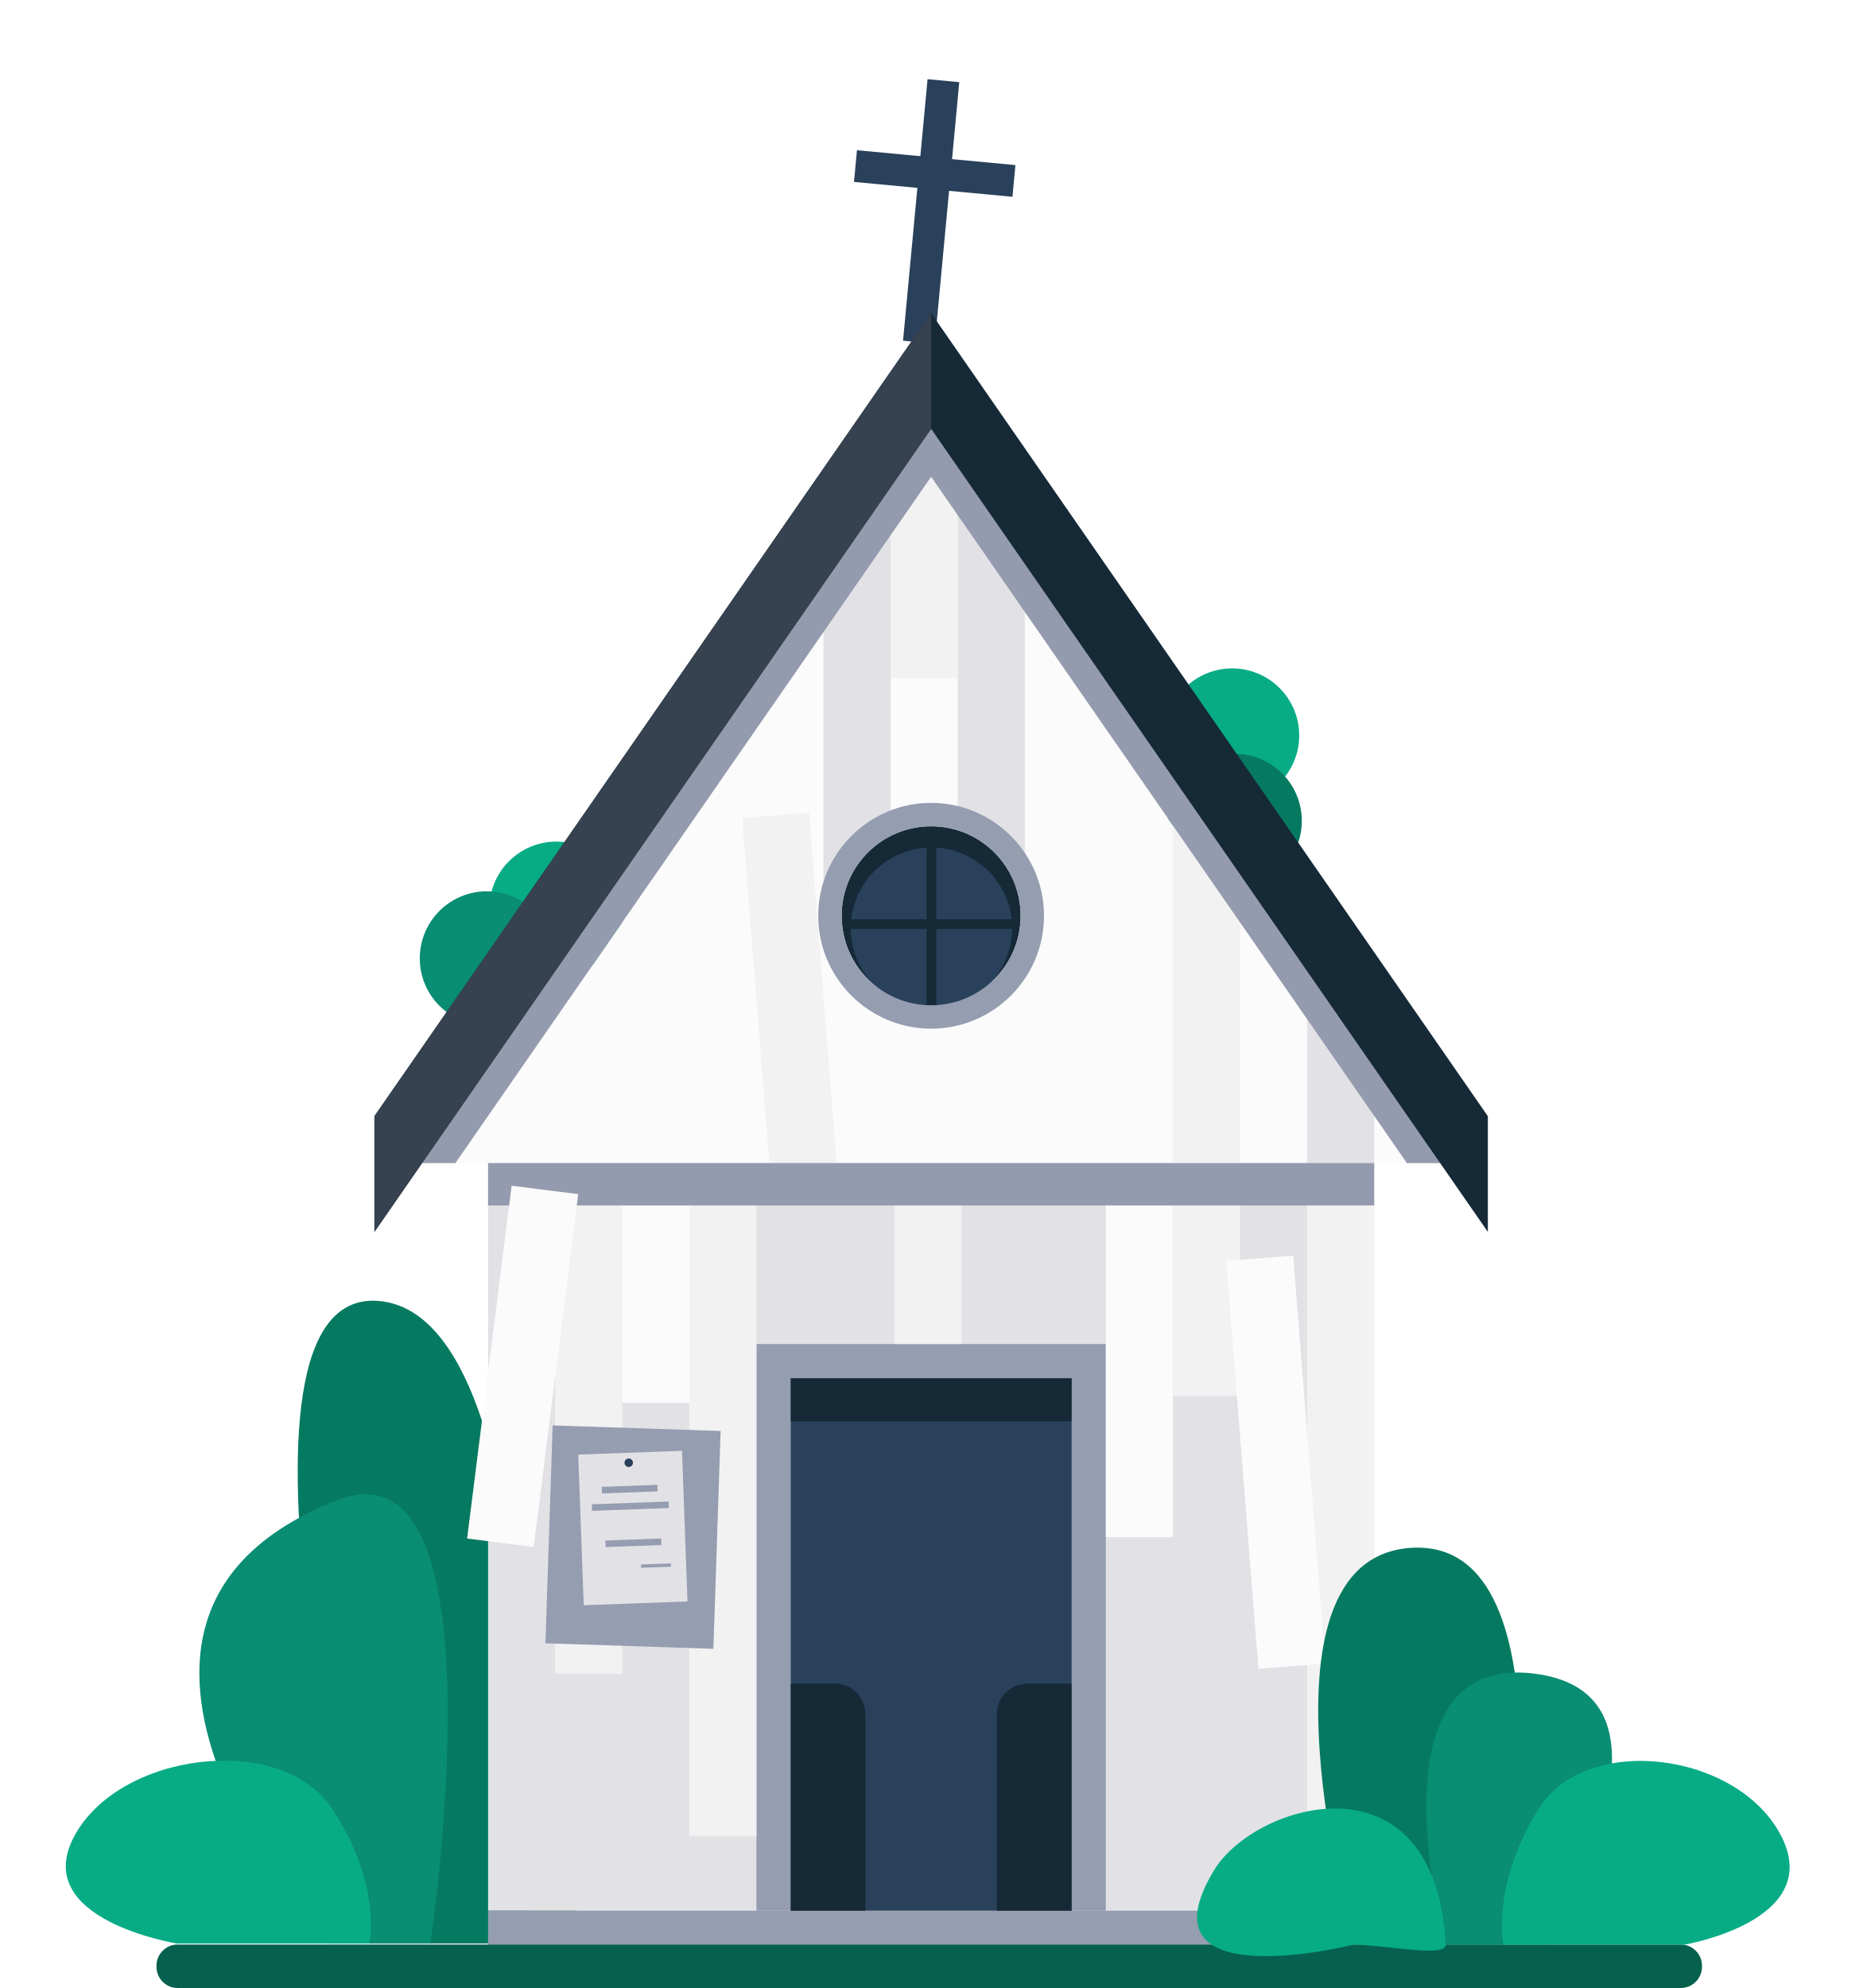
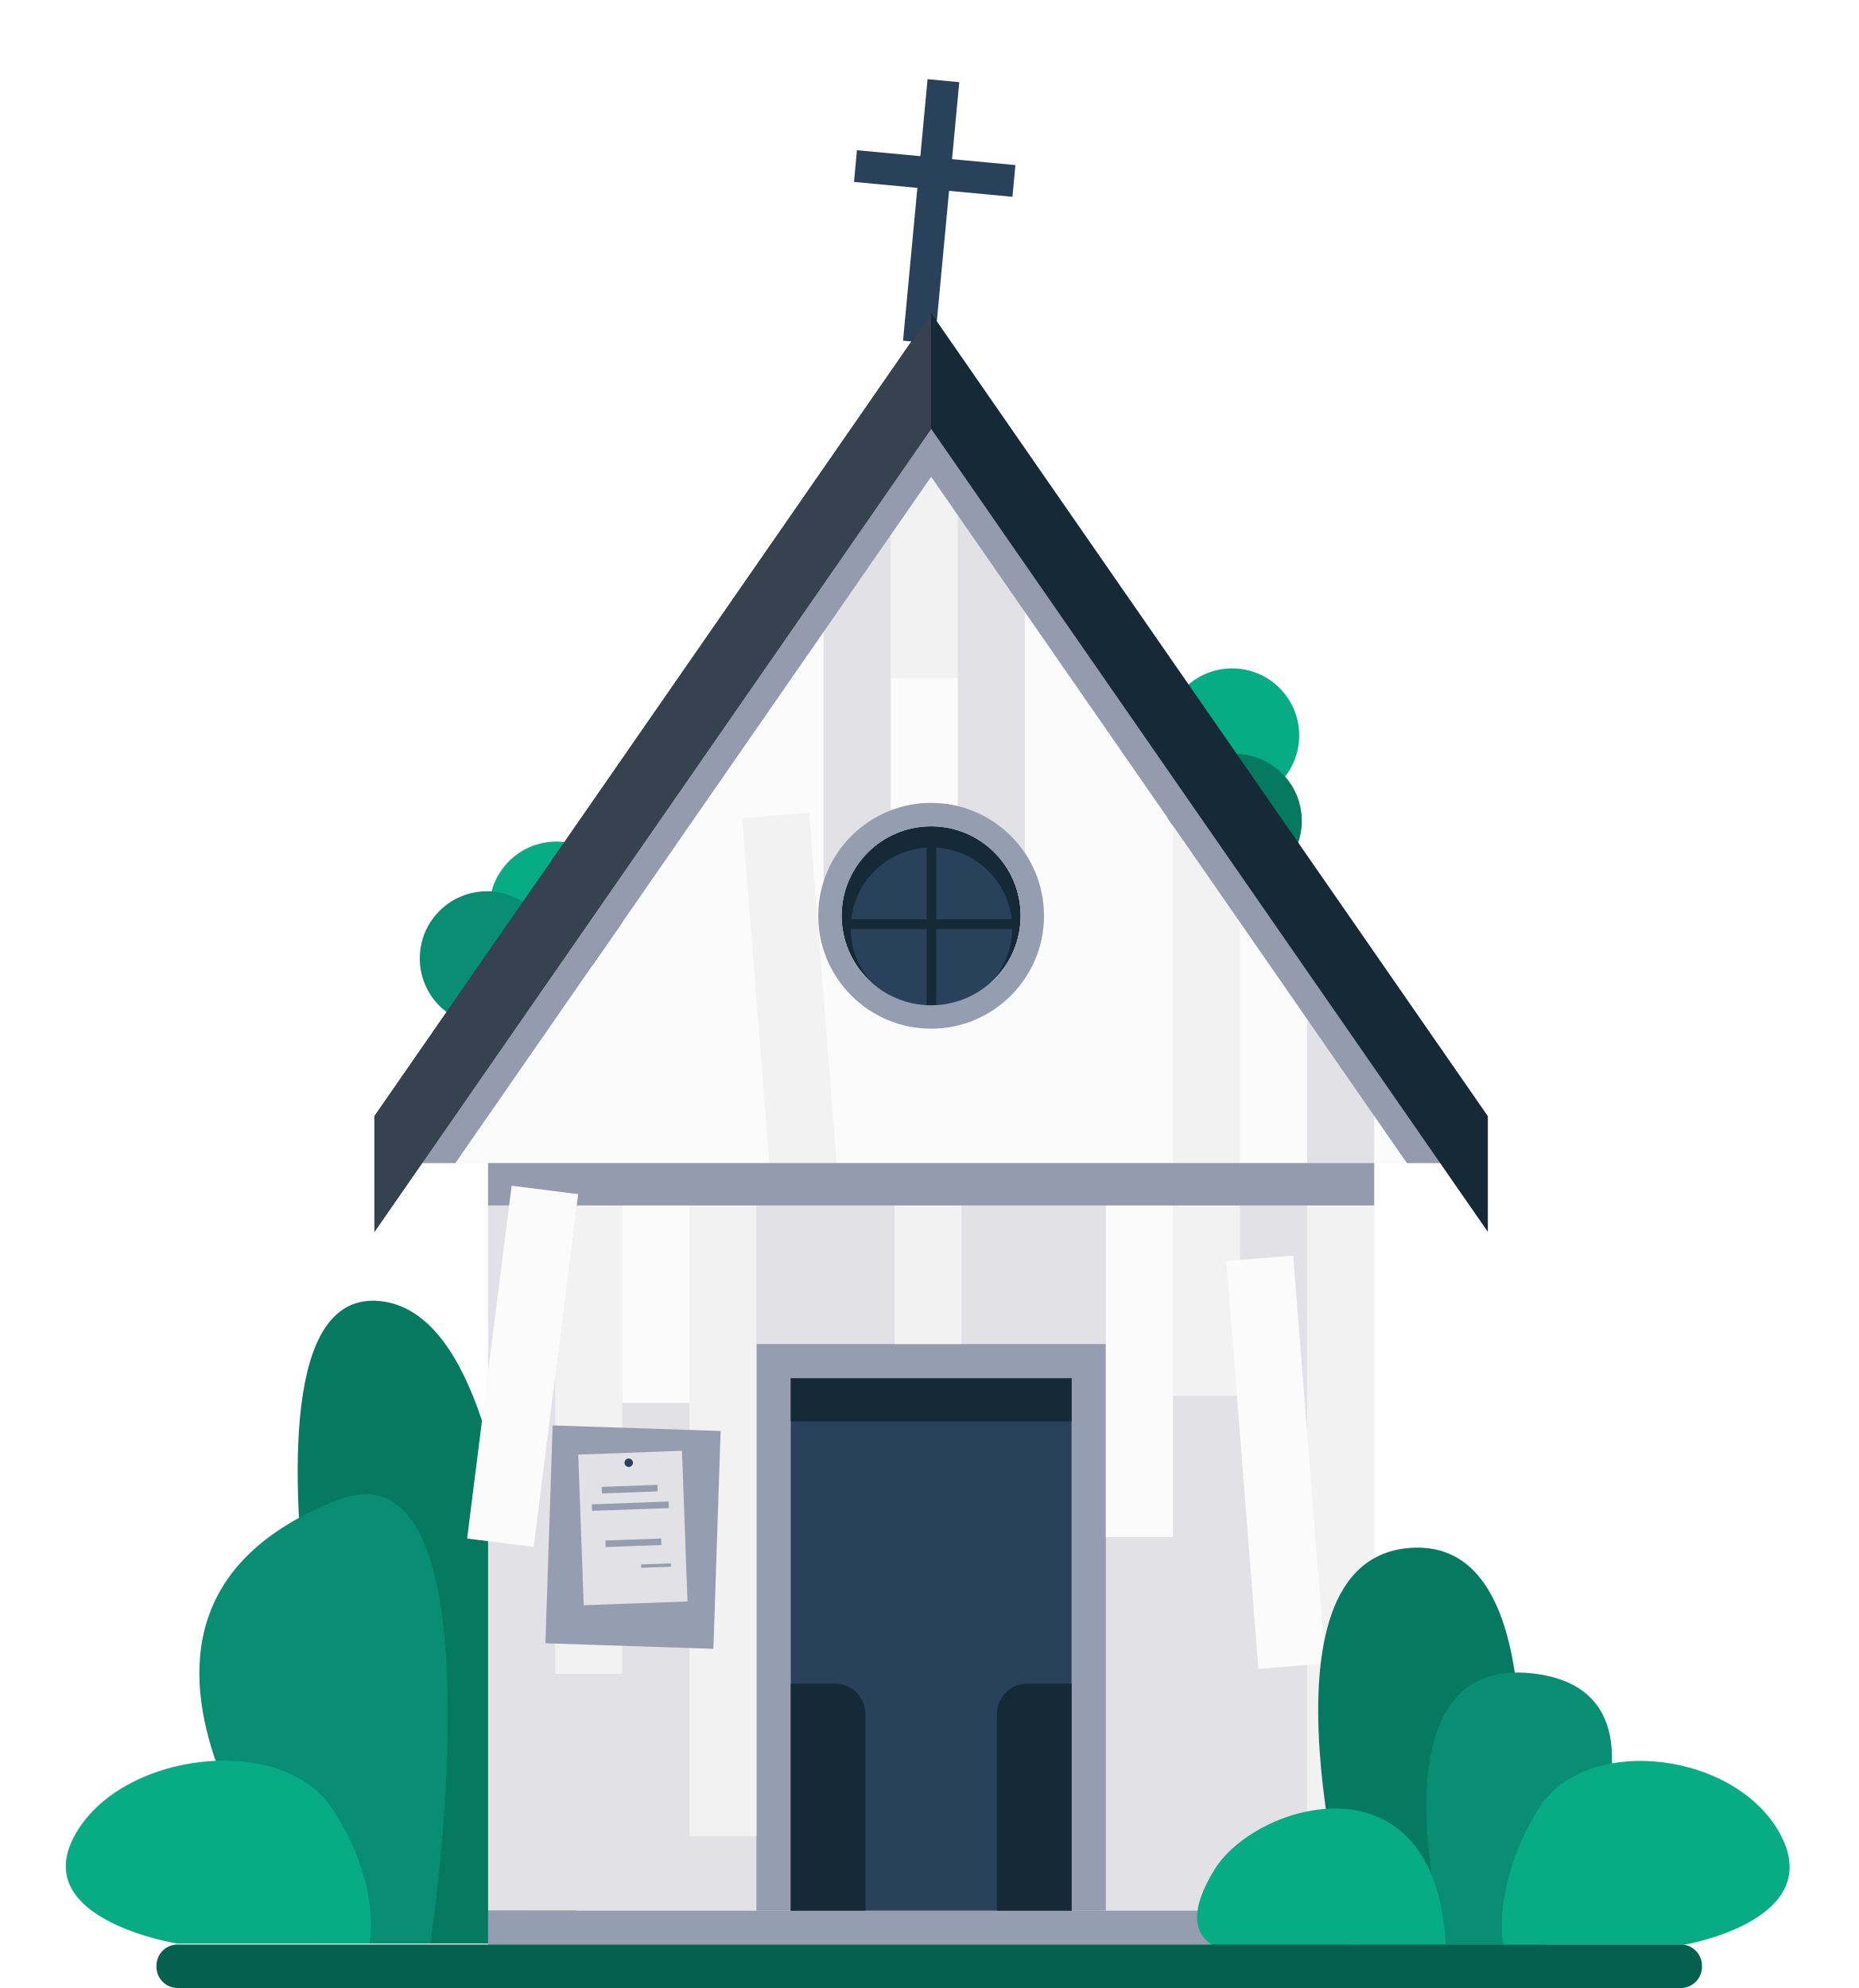
<svg xmlns="http://www.w3.org/2000/svg" id="b" data-name="Warstwa 1" viewBox="0 0 1080 1155.18">
-   <defs>
-     <style>
-       .c {
-         fill: #959bae;
-       }
- 
-       .d {
-         fill: #36424f;
-       }
- 
-       .e {
-         fill: #2a415b;
-       }
- 
-       .f {
-         fill: #067a61;
-       }
- 
-       .g {
-         fill: #e2e2e6;
-       }
- 
-       .h {
-         fill: #959db0;
-       }
- 
-       .i {
-         fill: #098d73;
-       }
- 
-       .j {
-         fill: #fbfbfb;
-       }
- 
-       .k {
-         fill: #07ac85;
-       }
- 
-       .l {
-         fill: #58893e;
-       }
- 
-       .m {
-         fill: #152937;
-       }
- 
-       .n {
-         fill: #05614e;
-       }
- 
-       .o {
-         fill: #f2f2f2;
-       }
-     </style>
-   </defs>
  <g>
-     <circle class="k" cx="716.03" cy="427.37" r="38.98" />
-     <circle class="f" cx="717.55" cy="477.01" r="38.98" />
+     <circle cx="716.03" cy="427.37" r="38.98" fill="#07ac85" />
+     <circle cx="717.55" cy="477.01" r="38.98" fill="#067a61" />
  </g>
  <g>
-     <circle class="k" cx="323.34" cy="528.01" r="38.98" />
-     <circle class="i" cx="282.93" cy="556.89" r="38.98" />
+     <circle cx="323.34" cy="528.01" r="38.98" fill="#07ac85" />
+     <circle cx="282.93" cy="556.89" r="38.98" fill="#098d73" />
  </g>
  <g>
-     <path class="l" d="m306.74,1129.34s89.83-36.23,77-173.31c-12.83-137.08-145.69-39.17-77,173.31Z" />
-     <path class="f" d="m306.74,1129.34s17.23-363.55-86.19-373.34c-103.42-9.79-5.9,373.34-5.9,373.34h92.1Z" />
-     <path class="i" d="m250.12,1129.34s44.79-296.41-54.35-257.52c-175.76,68.94-6.79,257.52-6.79,257.52h61.15Z" />
-     <path class="k" d="m102.92,1129.34s-86.06-13.71-59.64-62.59c26.42-48.88,120.03-60.21,149.47-16.1,29.44,44.11,21.89,78.68,21.89,78.68h-111.72Z" />
+     <path d="m306.74,1129.34s89.83-36.23,77-173.31c-12.83-137.08-145.69-39.17-77,173.31Z" fill="#58893e" />
+     <path d="m306.74,1129.34s17.23-363.55-86.19-373.34c-103.42-9.79-5.9,373.34-5.9,373.34h92.1Z" fill="#067a61" />
+     <path d="m250.12,1129.34s44.79-296.41-54.35-257.52c-175.76,68.94-6.79,257.52-6.79,257.52h61.15Z" fill="#098d73" />
+     <path d="m102.92,1129.34s-86.06-13.71-59.64-62.59c26.42-48.88,120.03-60.21,149.47-16.1,29.44,44.11,21.89,78.68,21.89,78.68h-111.72Z" fill="#07ac85" />
  </g>
  <g>
-     <polygon class="j" points="817.59 675.85 264.64 675.85 541.11 277.04 817.59 675.85" />
+     <polygon points="817.59 675.85 264.64 675.85 541.11 277.04 817.59 675.85" fill="#fbfbfb" />
    <g>
-       <rect class="o" x="517.57" y="234.33" width="38.99" height="159.7" transform="translate(1074.12 628.36) rotate(180)" />
-       <rect class="o" x="439.59" y="473.5" width="38.99" height="213.46" transform="translate(962.31 1122.62) rotate(175.5)" />
-       <rect class="o" x="681.63" y="442.49" width="38.99" height="233.35" transform="translate(1402.24 1118.34) rotate(180)" />
-       <rect class="g" x="556.55" y="265.71" width="38.99" height="249.13" transform="translate(1152.09 780.55) rotate(180)" />
-       <rect class="g" x="478.58" y="277.04" width="38.99" height="258.08" transform="translate(996.14 812.15) rotate(180)" />
-       <rect class="g" x="759.6" y="556.82" width="38.99" height="119.34" transform="translate(1558.19 1232.98) rotate(180)" />
+       <rect x="517.57" y="234.33" width="38.99" height="159.7" transform="translate(1074.12 628.36) rotate(180)" fill="#f2f2f2" />
+       <rect x="439.59" y="473.5" width="38.99" height="213.46" transform="translate(962.31 1122.62) rotate(175.5)" fill="#f2f2f2" />
+       <rect x="681.63" y="442.49" width="38.99" height="233.35" transform="translate(1402.24 1118.34) rotate(180)" fill="#f2f2f2" />
+       <rect x="556.55" y="265.71" width="38.99" height="249.13" transform="translate(1152.09 780.55) rotate(180)" fill="#e2e2e6" />
+       <rect x="478.58" y="277.04" width="38.99" height="258.08" transform="translate(996.14 812.15) rotate(180)" fill="#e2e2e6" />
+       <rect x="759.6" y="556.82" width="38.99" height="119.34" transform="translate(1558.19 1232.98) rotate(180)" fill="#e2e2e6" />
    </g>
-     <rect class="g" x="283.64" y="675.84" width="514.95" height="434.39" />
-     <rect class="c" x="283.64" y="675.84" width="514.95" height="24.64" />
-     <rect class="h" x="283.64" y="1110.23" width="514.95" height="19.82" />
-     <rect class="e" x="459.41" y="800.82" width="163.41" height="309.42" />
-     <rect class="m" x="459.41" y="800.82" width="163.41" height="25.14" />
-     <path class="m" d="m459.41,978.32h25.81c9.77,0,17.7,7.93,17.7,17.7v114.22h-43.51v-131.92h0Z" />
-     <path class="m" d="m597.01,978.32h25.81v131.92h-43.51v-114.22c0-9.77,7.93-17.7,17.7-17.7Z" />
-     <polygon class="h" points="642.64 1110.23 622.82 1110.23 622.82 800.82 459.41 800.82 459.41 1110.23 439.59 1110.23 439.59 781 642.64 781 642.64 1110.23" />
+     <rect x="283.64" y="675.84" width="514.95" height="434.39" fill="#e2e2e6" />
+     <rect x="283.64" y="675.84" width="514.95" height="24.64" fill="#959bae" />
+     <rect x="283.64" y="1110.23" width="514.95" height="19.82" fill="#959db0" />
+     <rect x="459.41" y="800.82" width="163.41" height="309.42" fill="#2a415b" />
+     <rect x="459.41" y="800.82" width="163.41" height="25.14" fill="#152937" />
+     <path d="m459.41,978.32h25.81c9.77,0,17.7,7.93,17.7,17.7v114.22h-43.51v-131.92h0Z" fill="#152937" />
+     <path d="m597.01,978.32h25.81v131.92h-43.51v-114.22c0-9.77,7.93-17.7,17.7-17.7Z" fill="#152937" />
+     <polygon points="642.64 1110.23 622.82 1110.23 622.82 800.82 459.41 800.82 459.41 1110.23 439.59 1110.23 439.59 781 642.64 781 642.64 1110.23" fill="#959db0" />
    <g>
-       <rect class="o" x="322.63" y="700.48" width="38.99" height="272.09" />
-       <rect class="o" x="400.6" y="700.48" width="38.99" height="366.54" />
-       <rect class="j" x="284.26" y="690.62" width="38.99" height="206.64" transform="translate(101.73 -31.77) rotate(7.19)" />
-       <rect class="j" x="361.62" y="700.48" width="38.99" height="114.68" />
-       <rect class="o" x="519.76" y="700.48" width="38.99" height="80.51" />
+       <rect x="322.63" y="700.48" width="38.99" height="272.09" fill="#f2f2f2" />
+       <rect x="400.6" y="700.48" width="38.99" height="366.54" fill="#f2f2f2" />
+       <rect x="284.26" y="690.62" width="38.99" height="206.64" transform="translate(101.73 -31.77) rotate(7.19)" fill="#fbfbfb" />
+       <rect x="361.62" y="700.48" width="38.99" height="114.68" fill="#fbfbfb" />
+       <rect x="519.76" y="700.48" width="38.99" height="80.51" fill="#f2f2f2" />
    </g>
    <g>
-       <rect class="o" x="681.63" y="700.48" width="38.99" height="110.67" />
-       <rect class="o" x="759.6" y="700.48" width="38.99" height="362.53" />
-       <rect class="j" x="642.64" y="700.48" width="38.99" height="192.72" />
-       <rect class="j" x="721.96" y="730.75" width="38.99" height="237.76" transform="translate(-64.42 60.84) rotate(-4.5)" />
+       <rect x="681.63" y="700.48" width="38.99" height="110.67" fill="#f2f2f2" />
+       <rect x="759.6" y="700.48" width="38.99" height="362.53" fill="#f2f2f2" />
+       <rect x="642.64" y="700.48" width="38.99" height="192.72" fill="#fbfbfb" />
+       <rect x="721.96" y="730.75" width="38.99" height="237.76" transform="translate(-64.42 60.84) rotate(-4.5)" fill="#fbfbfb" />
    </g>
-     <circle class="m" cx="541.11" cy="532.14" r="52" />
-     <circle class="e" cx="541.29" cy="539.35" r="46.89" />
-     <path class="h" d="m541.11,597.74c-36.17,0-65.6-29.43-65.6-65.6s29.43-65.6,65.6-65.6,65.6,29.43,65.6,65.6-29.43,65.6-65.6,65.6Zm0-117.6c-28.67,0-52,23.33-52,52s23.33,52,52,52,52-23.33,52-52-23.33-52-52-52Z" />
-     <polygon class="c" points="851.22 675.85 817.59 675.85 541.11 277.04 264.64 675.85 231.01 675.85 541.11 228.54 851.22 675.85" />
+     <circle cx="541.11" cy="532.14" r="52" fill="#152937" />
+     <circle cx="541.29" cy="539.35" r="46.89" fill="#2a415b" />
+     <path d="m541.11,597.74c-36.17,0-65.6-29.43-65.6-65.6s29.43-65.6,65.6-65.6,65.6,29.43,65.6,65.6-29.43,65.6-65.6,65.6Zm0-117.6c-28.67,0-52,23.33-52,52s23.33,52,52,52,52-23.33,52-52-23.33-52-52-52Z" fill="#959db0" />
+     <polygon points="851.22 675.85 817.59 675.85 541.11 277.04 264.64 675.85 231.01 675.85 541.11 228.54 851.22 675.85" fill="#959bae" />
    <g>
-       <rect class="e" x="464.81" y="113.6" width="152.62" height="18.5" transform="translate(368.26 650.13) rotate(-84.64)" />
-       <rect class="e" x="533.93" y="54.57" width="18.5" height="92.49" transform="translate(392.07 632.21) rotate(-84.64)" />
+       <rect x="464.81" y="113.6" width="152.62" height="18.5" transform="translate(368.26 650.13) rotate(-84.64)" fill="#2a415b" />
+       <rect x="533.93" y="54.57" width="18.5" height="92.49" transform="translate(392.07 632.21) rotate(-84.64)" fill="#2a415b" />
    </g>
-     <polygon class="m" points="541.11 181.93 217.59 648.58 217.59 715.81 541.11 249.16 864.63 715.81 864.63 648.58 541.11 181.93" />
-     <polygon class="d" points="541.11 181.93 217.59 648.58 217.59 715.81 541.11 249.16 541.11 181.93" />
-     <rect class="m" x="538.46" y="489.95" width="5.66" height="94.09" />
-     <rect class="m" x="538.46" y="488.31" width="5.66" height="97.38" transform="translate(1078.28 -4.29) rotate(90)" />
-     <rect class="h" x="319" y="829.87" width="97.67" height="126.66" transform="translate(29.85 -11.72) rotate(1.9)" />
-     <rect class="g" x="337.66" y="844.07" width="60.34" height="87.6" transform="translate(-32.19 14.03) rotate(-2.09)" />
-     <circle class="e" cx="365.37" cy="849.97" r="2.46" />
-     <rect class="h" x="349.76" y="863.37" width="32.43" height="3.8" transform="translate(-31.36 13.95) rotate(-2.09)" />
-     <rect class="h" x="351.93" y="894.54" width="32.43" height="3.8" transform="translate(-32.5 14.05) rotate(-2.09)" />
-     <rect class="h" x="372.61" y="908.74" width="17.34" height="1.94" transform="translate(-32.97 14.53) rotate(-2.09)" />
-     <rect class="h" x="344.01" y="873.28" width="44.66" height="3.8" transform="translate(-31.72 13.97) rotate(-2.09)" />
+     <polygon points="541.11 181.93 217.59 648.58 217.59 715.81 541.11 249.16 864.63 715.81 864.63 648.58 541.11 181.93" fill="#152937" />
+     <polygon points="541.11 181.93 217.59 648.58 217.59 715.81 541.11 249.16 541.11 181.93" fill="#36424f" />
+     <rect x="538.46" y="489.95" width="5.66" height="94.09" fill="#152937" />
+     <rect x="538.46" y="488.31" width="5.66" height="97.38" transform="translate(1078.28 -4.29) rotate(90)" fill="#152937" />
+     <rect x="319" y="829.87" width="97.67" height="126.66" transform="translate(29.85 -11.72) rotate(1.9)" fill="#959db0" />
+     <rect x="337.66" y="844.07" width="60.34" height="87.6" transform="translate(-32.19 14.03) rotate(-2.09)" fill="#e2e2e6" />
+     <circle cx="365.37" cy="849.97" r="2.46" fill="#2a415b" />
+     <rect x="349.76" y="863.37" width="32.43" height="3.8" transform="translate(-31.36 13.95) rotate(-2.09)" fill="#959db0" />
+     <rect x="351.93" y="894.54" width="32.43" height="3.8" transform="translate(-32.5 14.05) rotate(-2.09)" fill="#959db0" />
+     <rect x="372.61" y="908.74" width="17.34" height="1.94" transform="translate(-32.97 14.53) rotate(-2.09)" fill="#959db0" />
+     <rect x="344.01" y="873.28" width="44.66" height="3.8" transform="translate(-31.72 13.97) rotate(-2.09)" fill="#959db0" />
  </g>
-   <rect class="n" x="90.93" y="1129.91" width="898.14" height="25.27" rx="12.32" ry="12.32" />
  <g>
-     <path class="f" d="m786.71,1129.98s-64.09-224.58,33.47-230.57c97.56-5.99,53.41,230.57,53.41,230.57h-86.88Z" />
-     <path class="i" d="m840.12,1129.98s-47-169.48,51.27-157.51c98.27,11.98,6.41,157.51,6.41,157.51h-57.68Z" />
-     <path class="k" d="m978.99,1129.98s81.18-13.77,56.26-62.88c-24.92-49.11-113.23-60.49-141-16.17-27.77,44.32-20.65,79.06-20.65,79.06h105.39Z" />
-     <path class="k" d="m786.71,1129.98s-126.86,31.82-81.1-43.36c24.1-39.6,128.67-69.81,134.51,43.36.4,7.82-36.52,0-53.41,0Z" />
+     <path d="m786.71,1129.98s-64.09-224.58,33.47-230.57c97.56-5.99,53.41,230.57,53.41,230.57h-86.88Z" fill="#067a61" />
+     <path d="m840.12,1129.98s-47-169.48,51.27-157.51c98.27,11.98,6.41,157.51,6.41,157.51h-57.68Z" fill="#098d73" />
+     <path d="m978.99,1129.98s81.18-13.77,56.26-62.88c-24.92-49.11-113.23-60.49-141-16.17-27.77,44.32-20.65,79.06-20.65,79.06h105.39Z" fill="#07ac85" />
+     <path d="m786.71,1129.98s-126.86,31.82-81.1-43.36c24.1-39.6,128.67-69.81,134.51,43.36.4,7.82-36.52,0-53.41,0Z" fill="#07ac85" />
  </g>
+   <rect x="90.93" y="1129.91" width="898.14" height="25.27" rx="12.32" ry="12.32" fill="#05614e" />
</svg>
